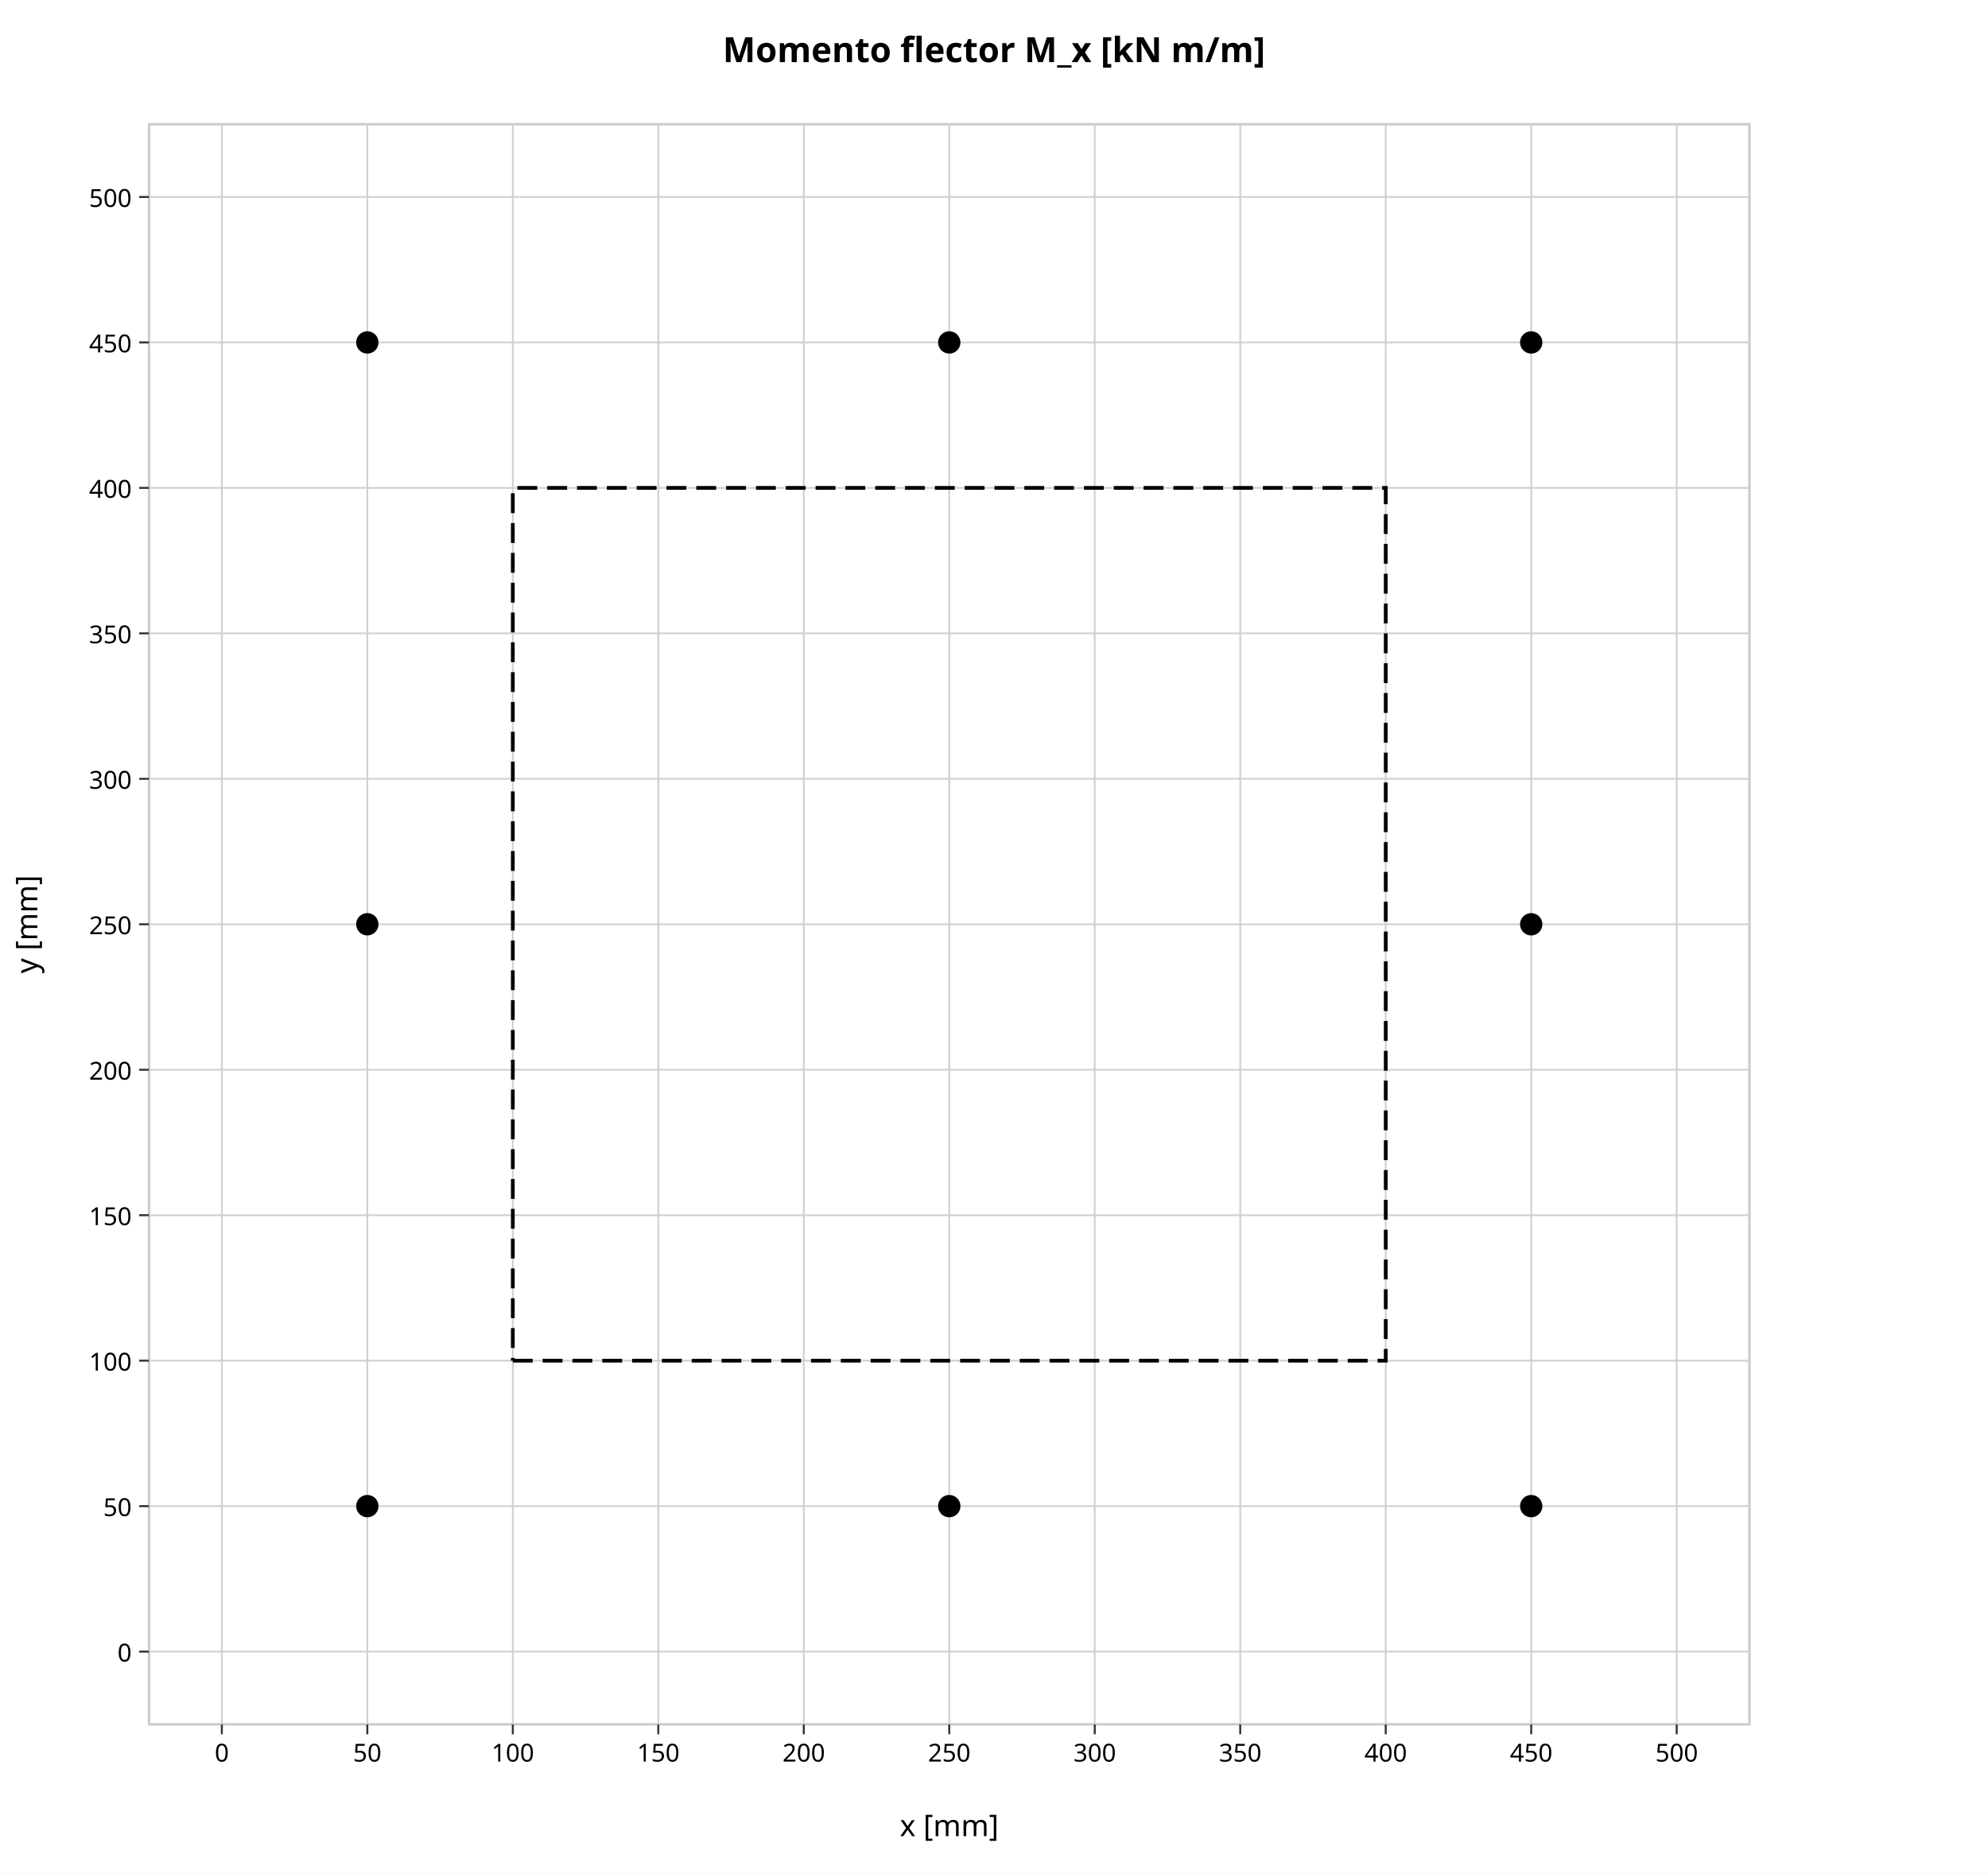
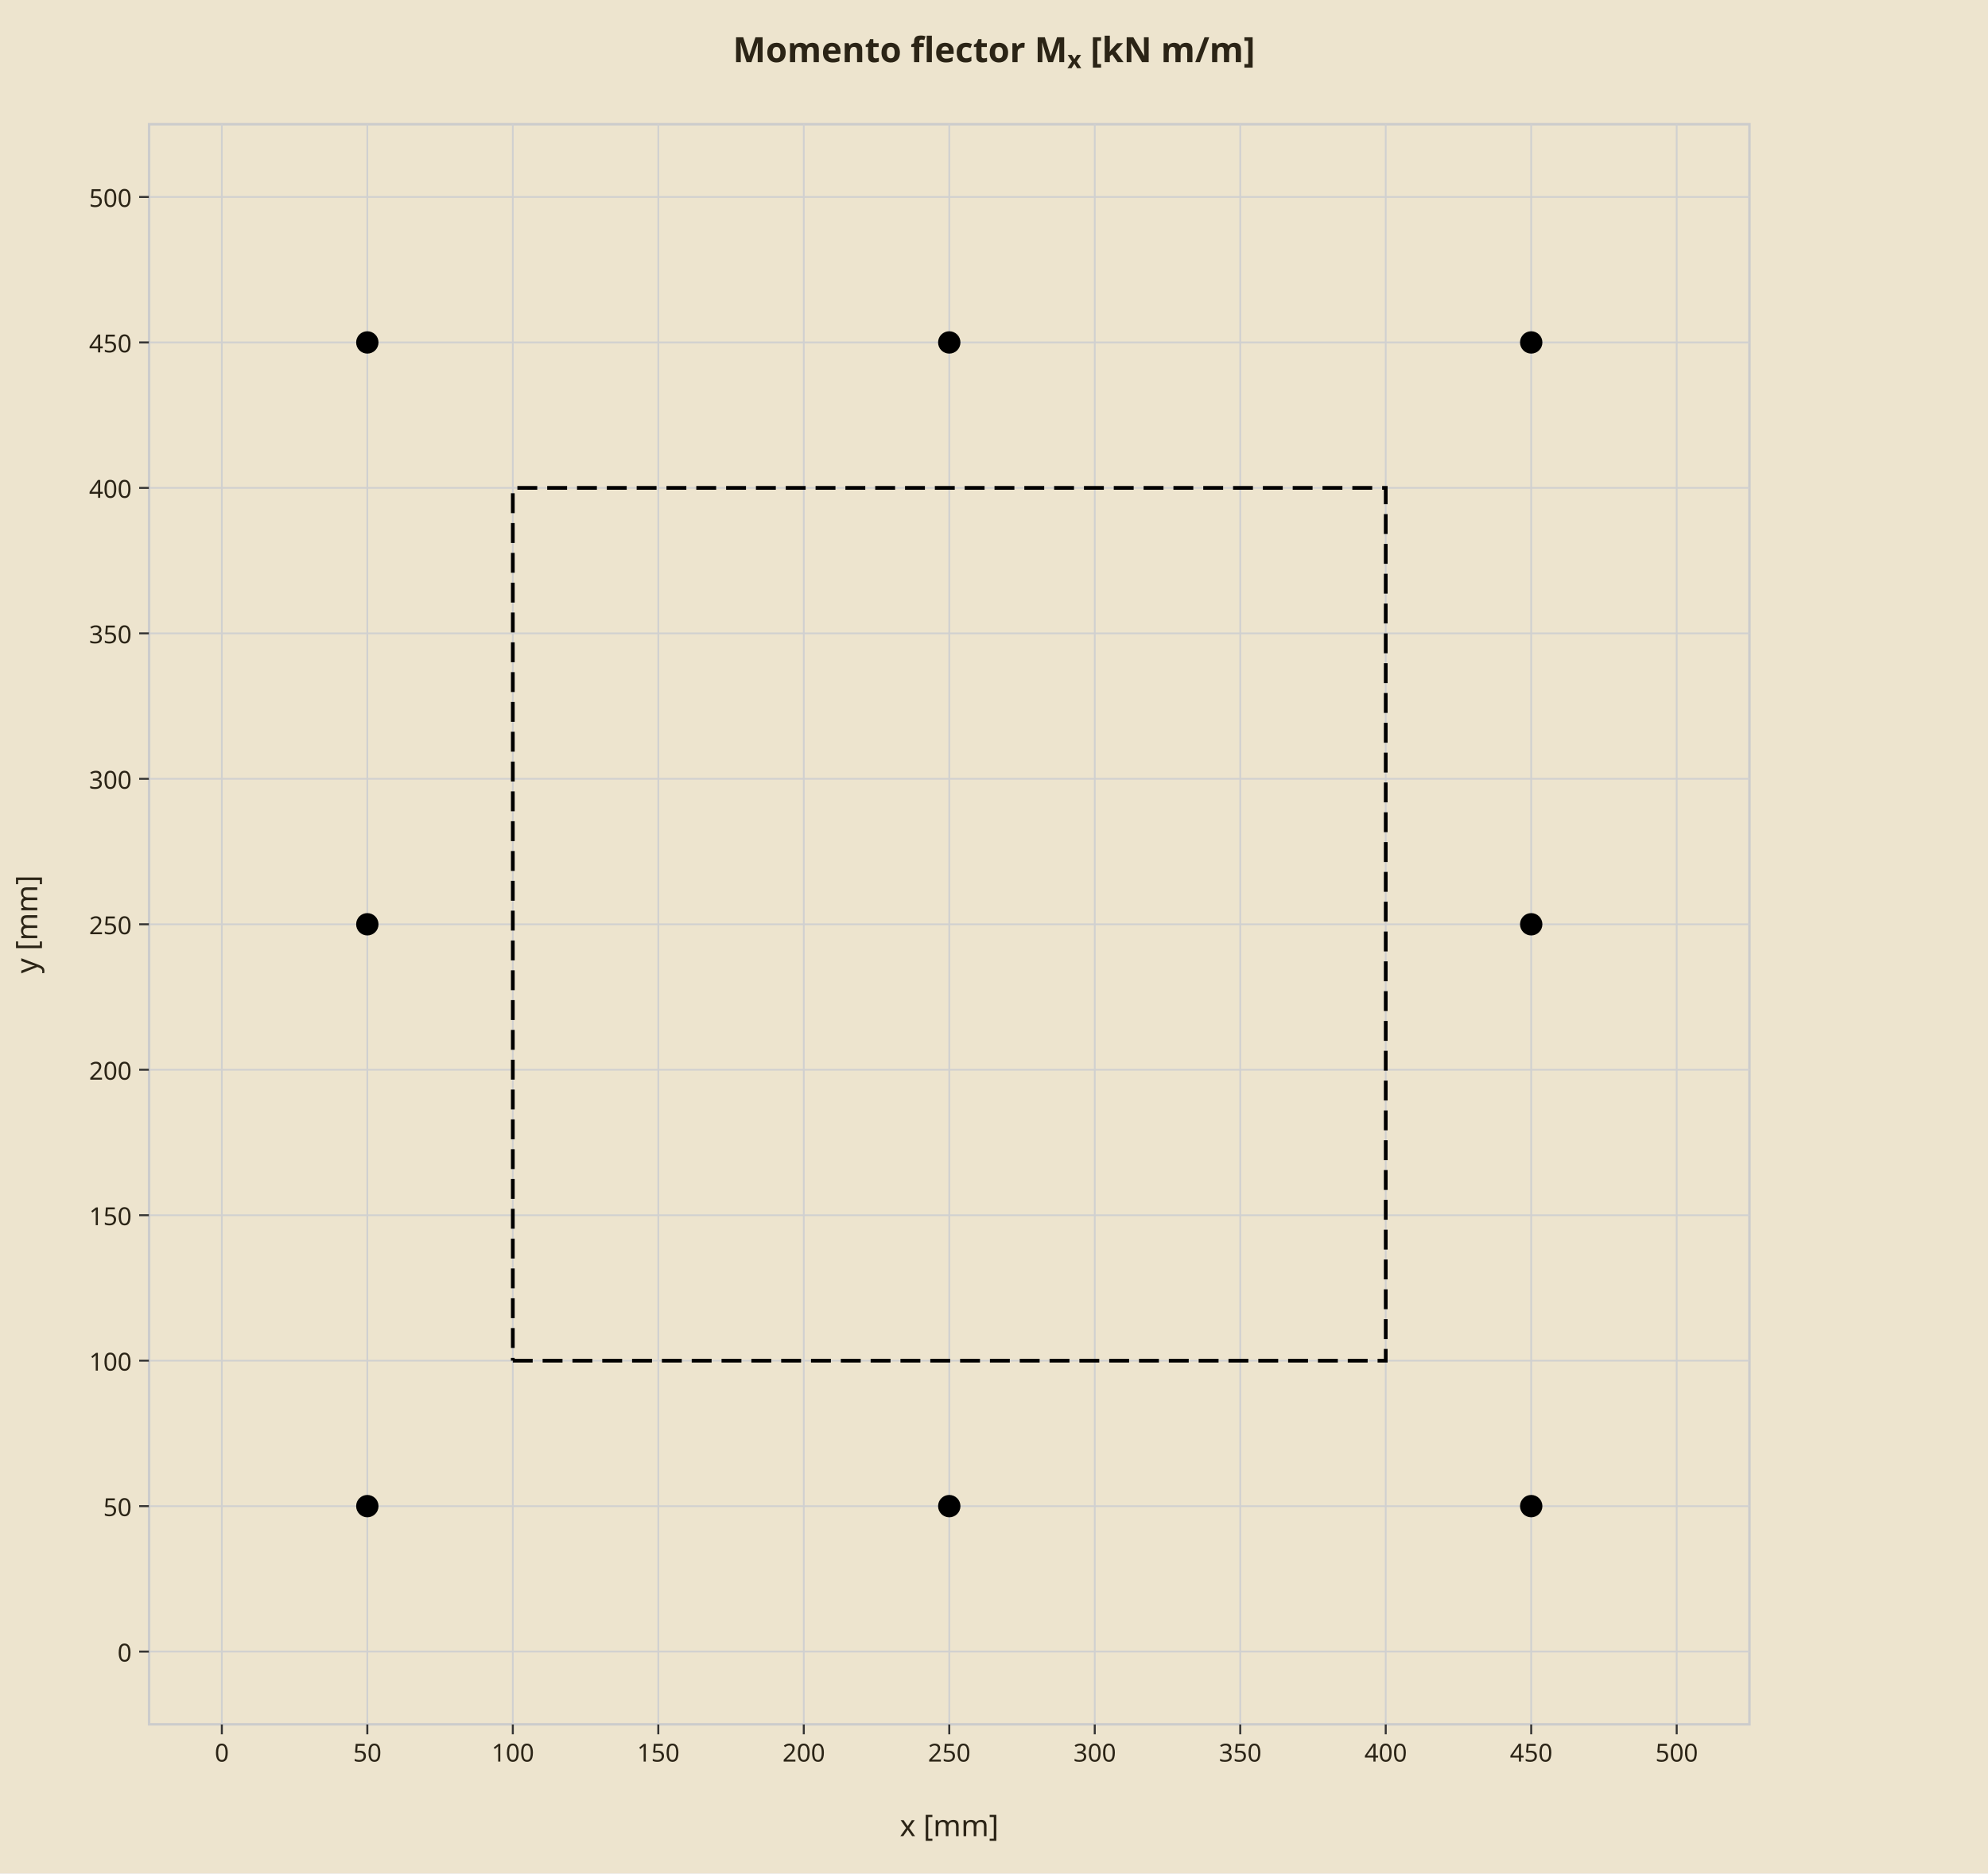
<svg xmlns="http://www.w3.org/2000/svg" width="800" height="754" viewBox="0 0 800 754">
-   <rect x="0" y="0" width="800" height="754" fill="white" />
+   <style>text{fill:#2b2416;}</style>
+   <rect x="0" y="0" width="800" height="754" fill="#ede4ce" />
  <rect x="60" y="50" width="644" height="644" fill="none" stroke="#ccc" />
-   <text x="400" y="25" text-anchor="middle" font-family="sans-serif" font-size="14" font-weight="bold">Momento flector M_x  [kN m/m]</text>
+   <text x="400" y="25" text-anchor="middle" font-family="sans-serif" font-size="14" font-weight="bold">Momento flector M<tspan baseline-shift="-25%" font-size="70%">x</tspan>  [kN m/m]</text>
  <text x="382" y="739" text-anchor="middle" font-family="sans-serif" font-size="12">x [mm]</text>
  <text x="15" y="372" text-anchor="middle" font-family="sans-serif" font-size="12" transform="rotate(-90 15 372)">y [mm]</text>
  <text x="89.273" y="709" text-anchor="middle" font-family="sans-serif" font-size="10">0</text>
  <line x1="89.273" y1="694" x2="89.273" y2="698" stroke="#333" stroke-width="0.8" />
  <line x1="89.273" y1="50" x2="89.273" y2="694" stroke="#d0d0d0" stroke-width="0.7" />
  <text x="147.818" y="709" text-anchor="middle" font-family="sans-serif" font-size="10">50</text>
  <line x1="147.818" y1="694" x2="147.818" y2="698" stroke="#333" stroke-width="0.8" />
  <line x1="147.818" y1="50" x2="147.818" y2="694" stroke="#d0d0d0" stroke-width="0.7" />
  <text x="206.364" y="709" text-anchor="middle" font-family="sans-serif" font-size="10">100</text>
  <line x1="206.364" y1="694" x2="206.364" y2="698" stroke="#333" stroke-width="0.8" />
  <line x1="206.364" y1="50" x2="206.364" y2="694" stroke="#d0d0d0" stroke-width="0.7" />
  <text x="264.909" y="709" text-anchor="middle" font-family="sans-serif" font-size="10">150</text>
  <line x1="264.909" y1="694" x2="264.909" y2="698" stroke="#333" stroke-width="0.8" />
  <line x1="264.909" y1="50" x2="264.909" y2="694" stroke="#d0d0d0" stroke-width="0.7" />
  <text x="323.455" y="709" text-anchor="middle" font-family="sans-serif" font-size="10">200</text>
  <line x1="323.455" y1="694" x2="323.455" y2="698" stroke="#333" stroke-width="0.8" />
  <line x1="323.455" y1="50" x2="323.455" y2="694" stroke="#d0d0d0" stroke-width="0.7" />
  <text x="382" y="709" text-anchor="middle" font-family="sans-serif" font-size="10">250</text>
  <line x1="382" y1="694" x2="382" y2="698" stroke="#333" stroke-width="0.8" />
  <line x1="382" y1="50" x2="382" y2="694" stroke="#d0d0d0" stroke-width="0.7" />
  <text x="440.545" y="709" text-anchor="middle" font-family="sans-serif" font-size="10">300</text>
  <line x1="440.545" y1="694" x2="440.545" y2="698" stroke="#333" stroke-width="0.8" />
  <line x1="440.545" y1="50" x2="440.545" y2="694" stroke="#d0d0d0" stroke-width="0.7" />
  <text x="499.091" y="709" text-anchor="middle" font-family="sans-serif" font-size="10">350</text>
  <line x1="499.091" y1="694" x2="499.091" y2="698" stroke="#333" stroke-width="0.8" />
  <line x1="499.091" y1="50" x2="499.091" y2="694" stroke="#d0d0d0" stroke-width="0.7" />
  <text x="557.636" y="709" text-anchor="middle" font-family="sans-serif" font-size="10">400</text>
  <line x1="557.636" y1="694" x2="557.636" y2="698" stroke="#333" stroke-width="0.8" />
  <line x1="557.636" y1="50" x2="557.636" y2="694" stroke="#d0d0d0" stroke-width="0.7" />
  <text x="616.182" y="709" text-anchor="middle" font-family="sans-serif" font-size="10">450</text>
  <line x1="616.182" y1="694" x2="616.182" y2="698" stroke="#333" stroke-width="0.8" />
  <line x1="616.182" y1="50" x2="616.182" y2="694" stroke="#d0d0d0" stroke-width="0.7" />
  <text x="674.727" y="709" text-anchor="middle" font-family="sans-serif" font-size="10">500</text>
  <line x1="674.727" y1="694" x2="674.727" y2="698" stroke="#333" stroke-width="0.8" />
  <line x1="674.727" y1="50" x2="674.727" y2="694" stroke="#d0d0d0" stroke-width="0.7" />
  <text x="53" y="668.727" text-anchor="end" font-family="sans-serif" font-size="10">0</text>
  <line x1="56" y1="664.727" x2="60" y2="664.727" stroke="#333" stroke-width="0.8" />
  <line x1="60" y1="664.727" x2="704" y2="664.727" stroke="#d0d0d0" stroke-width="0.7" />
  <text x="53" y="610.182" text-anchor="end" font-family="sans-serif" font-size="10">50</text>
  <line x1="56" y1="606.182" x2="60" y2="606.182" stroke="#333" stroke-width="0.8" />
  <line x1="60" y1="606.182" x2="704" y2="606.182" stroke="#d0d0d0" stroke-width="0.7" />
  <text x="53" y="551.636" text-anchor="end" font-family="sans-serif" font-size="10">100</text>
  <line x1="56" y1="547.636" x2="60" y2="547.636" stroke="#333" stroke-width="0.8" />
  <line x1="60" y1="547.636" x2="704" y2="547.636" stroke="#d0d0d0" stroke-width="0.7" />
  <text x="53" y="493.091" text-anchor="end" font-family="sans-serif" font-size="10">150</text>
  <line x1="56" y1="489.091" x2="60" y2="489.091" stroke="#333" stroke-width="0.8" />
  <line x1="60" y1="489.091" x2="704" y2="489.091" stroke="#d0d0d0" stroke-width="0.7" />
  <text x="53" y="434.545" text-anchor="end" font-family="sans-serif" font-size="10">200</text>
  <line x1="56" y1="430.545" x2="60" y2="430.545" stroke="#333" stroke-width="0.8" />
  <line x1="60" y1="430.545" x2="704" y2="430.545" stroke="#d0d0d0" stroke-width="0.7" />
  <text x="53" y="376" text-anchor="end" font-family="sans-serif" font-size="10">250</text>
  <line x1="56" y1="372" x2="60" y2="372" stroke="#333" stroke-width="0.8" />
  <line x1="60" y1="372" x2="704" y2="372" stroke="#d0d0d0" stroke-width="0.7" />
  <text x="53" y="317.455" text-anchor="end" font-family="sans-serif" font-size="10">300</text>
  <line x1="56" y1="313.455" x2="60" y2="313.455" stroke="#333" stroke-width="0.8" />
  <line x1="60" y1="313.455" x2="704" y2="313.455" stroke="#d0d0d0" stroke-width="0.7" />
  <text x="53" y="258.909" text-anchor="end" font-family="sans-serif" font-size="10">350</text>
  <line x1="56" y1="254.909" x2="60" y2="254.909" stroke="#333" stroke-width="0.8" />
  <line x1="60" y1="254.909" x2="704" y2="254.909" stroke="#d0d0d0" stroke-width="0.7" />
  <text x="53" y="200.364" text-anchor="end" font-family="sans-serif" font-size="10">400</text>
  <line x1="56" y1="196.364" x2="60" y2="196.364" stroke="#333" stroke-width="0.8" />
  <line x1="60" y1="196.364" x2="704" y2="196.364" stroke="#d0d0d0" stroke-width="0.7" />
  <text x="53" y="141.818" text-anchor="end" font-family="sans-serif" font-size="10">450</text>
  <line x1="56" y1="137.818" x2="60" y2="137.818" stroke="#333" stroke-width="0.8" />
  <line x1="60" y1="137.818" x2="704" y2="137.818" stroke="#d0d0d0" stroke-width="0.7" />
  <text x="53" y="83.273" text-anchor="end" font-family="sans-serif" font-size="10">500</text>
  <line x1="56" y1="79.273" x2="60" y2="79.273" stroke="#333" stroke-width="0.8" />
  <line x1="60" y1="79.273" x2="704" y2="79.273" stroke="#d0d0d0" stroke-width="0.7" />
  <defs>
    <clipPath id="plot">
      <rect x="60" y="50" width="644" height="644" />
    </clipPath>
  </defs>
  <g clip-path="url(#plot)">
    <circle cx="147.82" cy="606.18" r="4.00" fill="#000000" stroke="#000000" stroke-width="1" />
    <circle cx="382.00" cy="606.18" r="4.00" fill="#000000" stroke="#000000" stroke-width="1" />
    <circle cx="616.18" cy="606.18" r="4.00" fill="#000000" stroke="#000000" stroke-width="1" />
    <circle cx="147.82" cy="372.00" r="4.00" fill="#000000" stroke="#000000" stroke-width="1" />
    <circle cx="616.18" cy="372.00" r="4.00" fill="#000000" stroke="#000000" stroke-width="1" />
    <circle cx="147.82" cy="137.82" r="4.00" fill="#000000" stroke="#000000" stroke-width="1" />
    <circle cx="382.00" cy="137.82" r="4.00" fill="#000000" stroke="#000000" stroke-width="1" />
    <circle cx="616.18" cy="137.82" r="4.00" fill="#000000" stroke="#000000" stroke-width="1" />
    <polyline points="206.36,547.64 557.64,547.64 557.64,196.36 206.36,196.36 206.36,547.64" fill="none" stroke="#000000" stroke-width="1.5" stroke-dasharray="8,4" />
  </g>
</svg>
